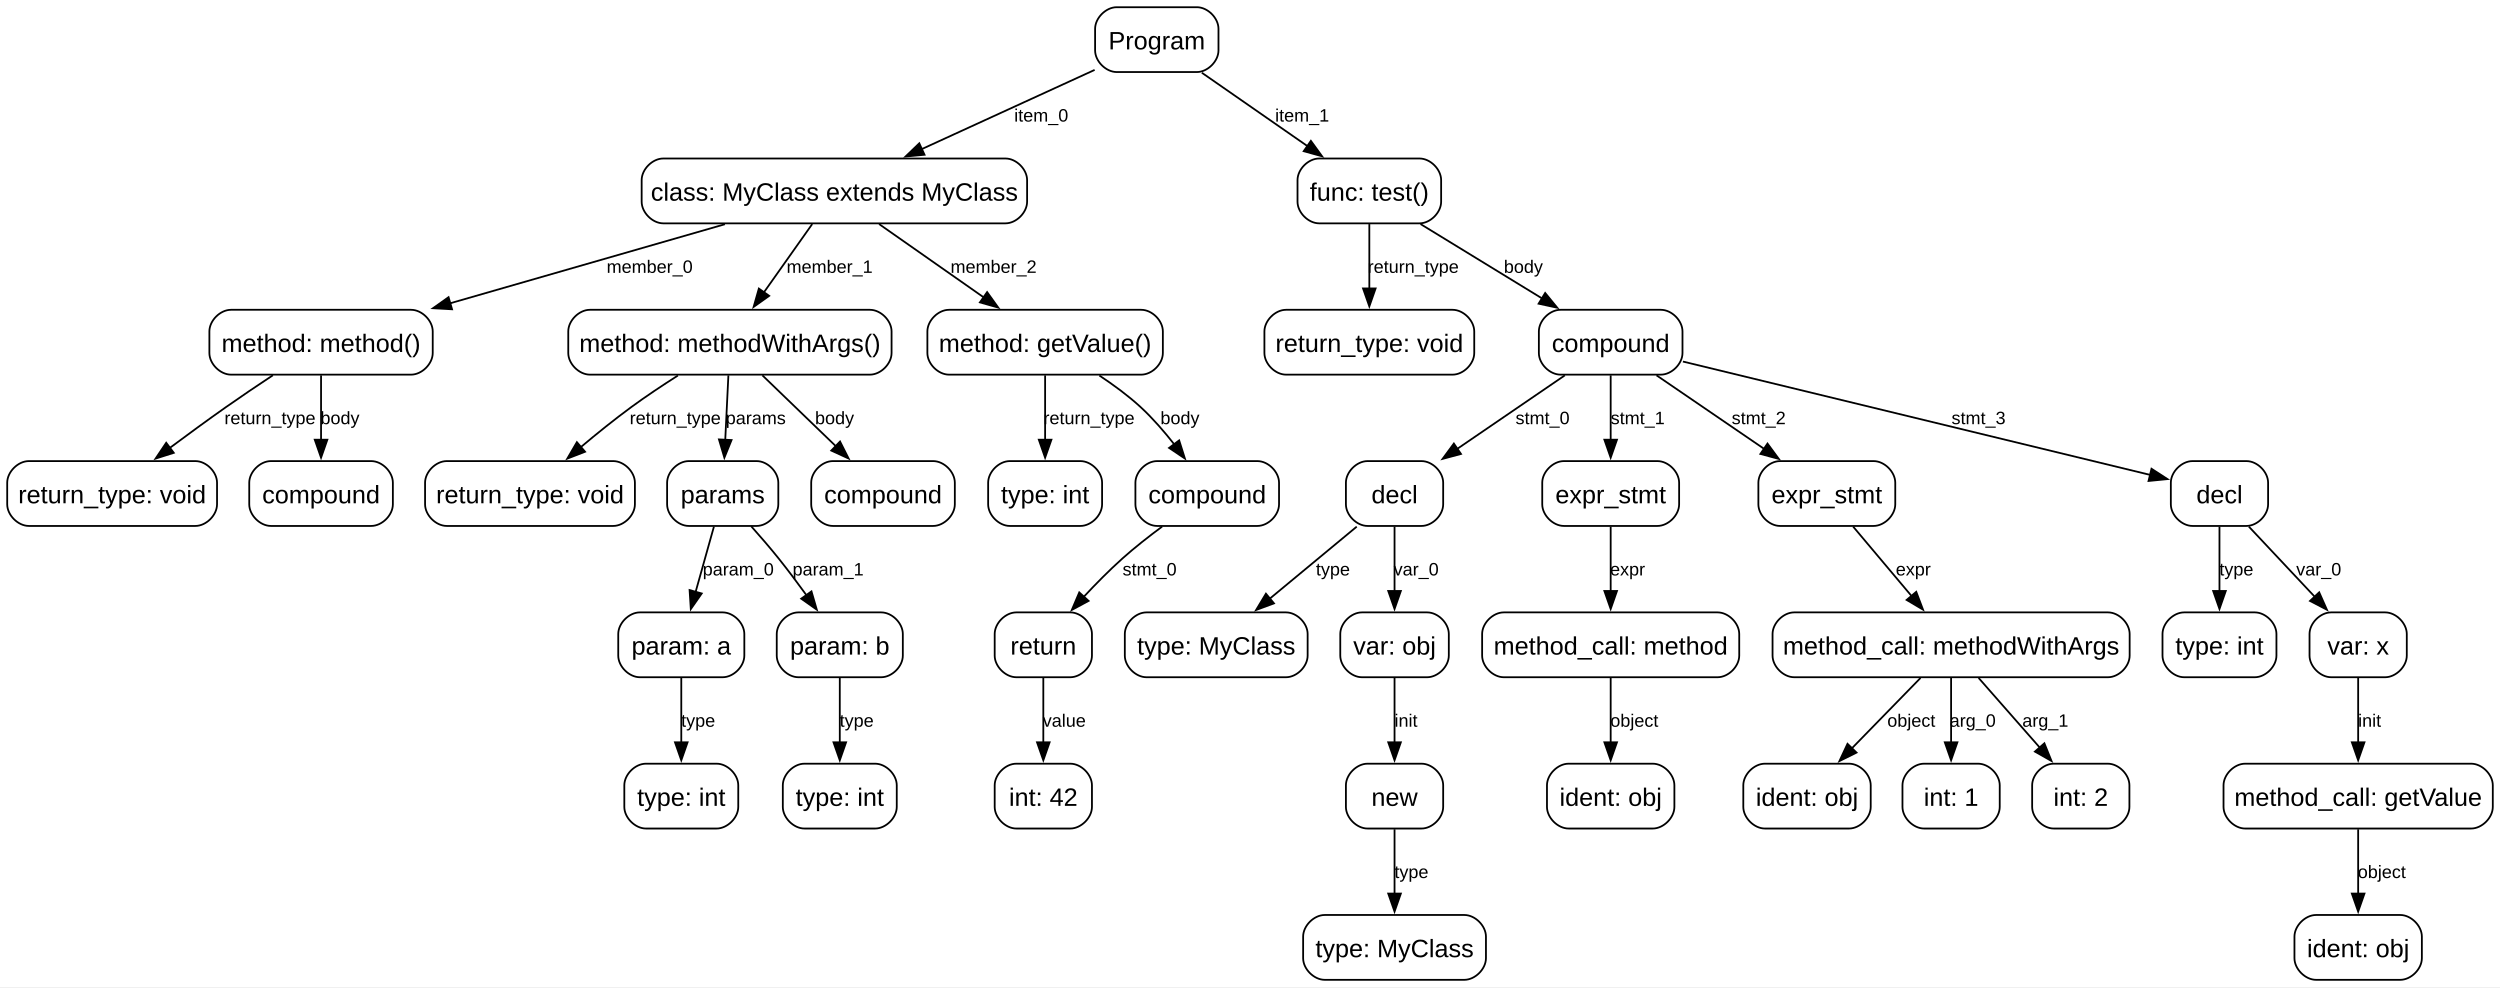
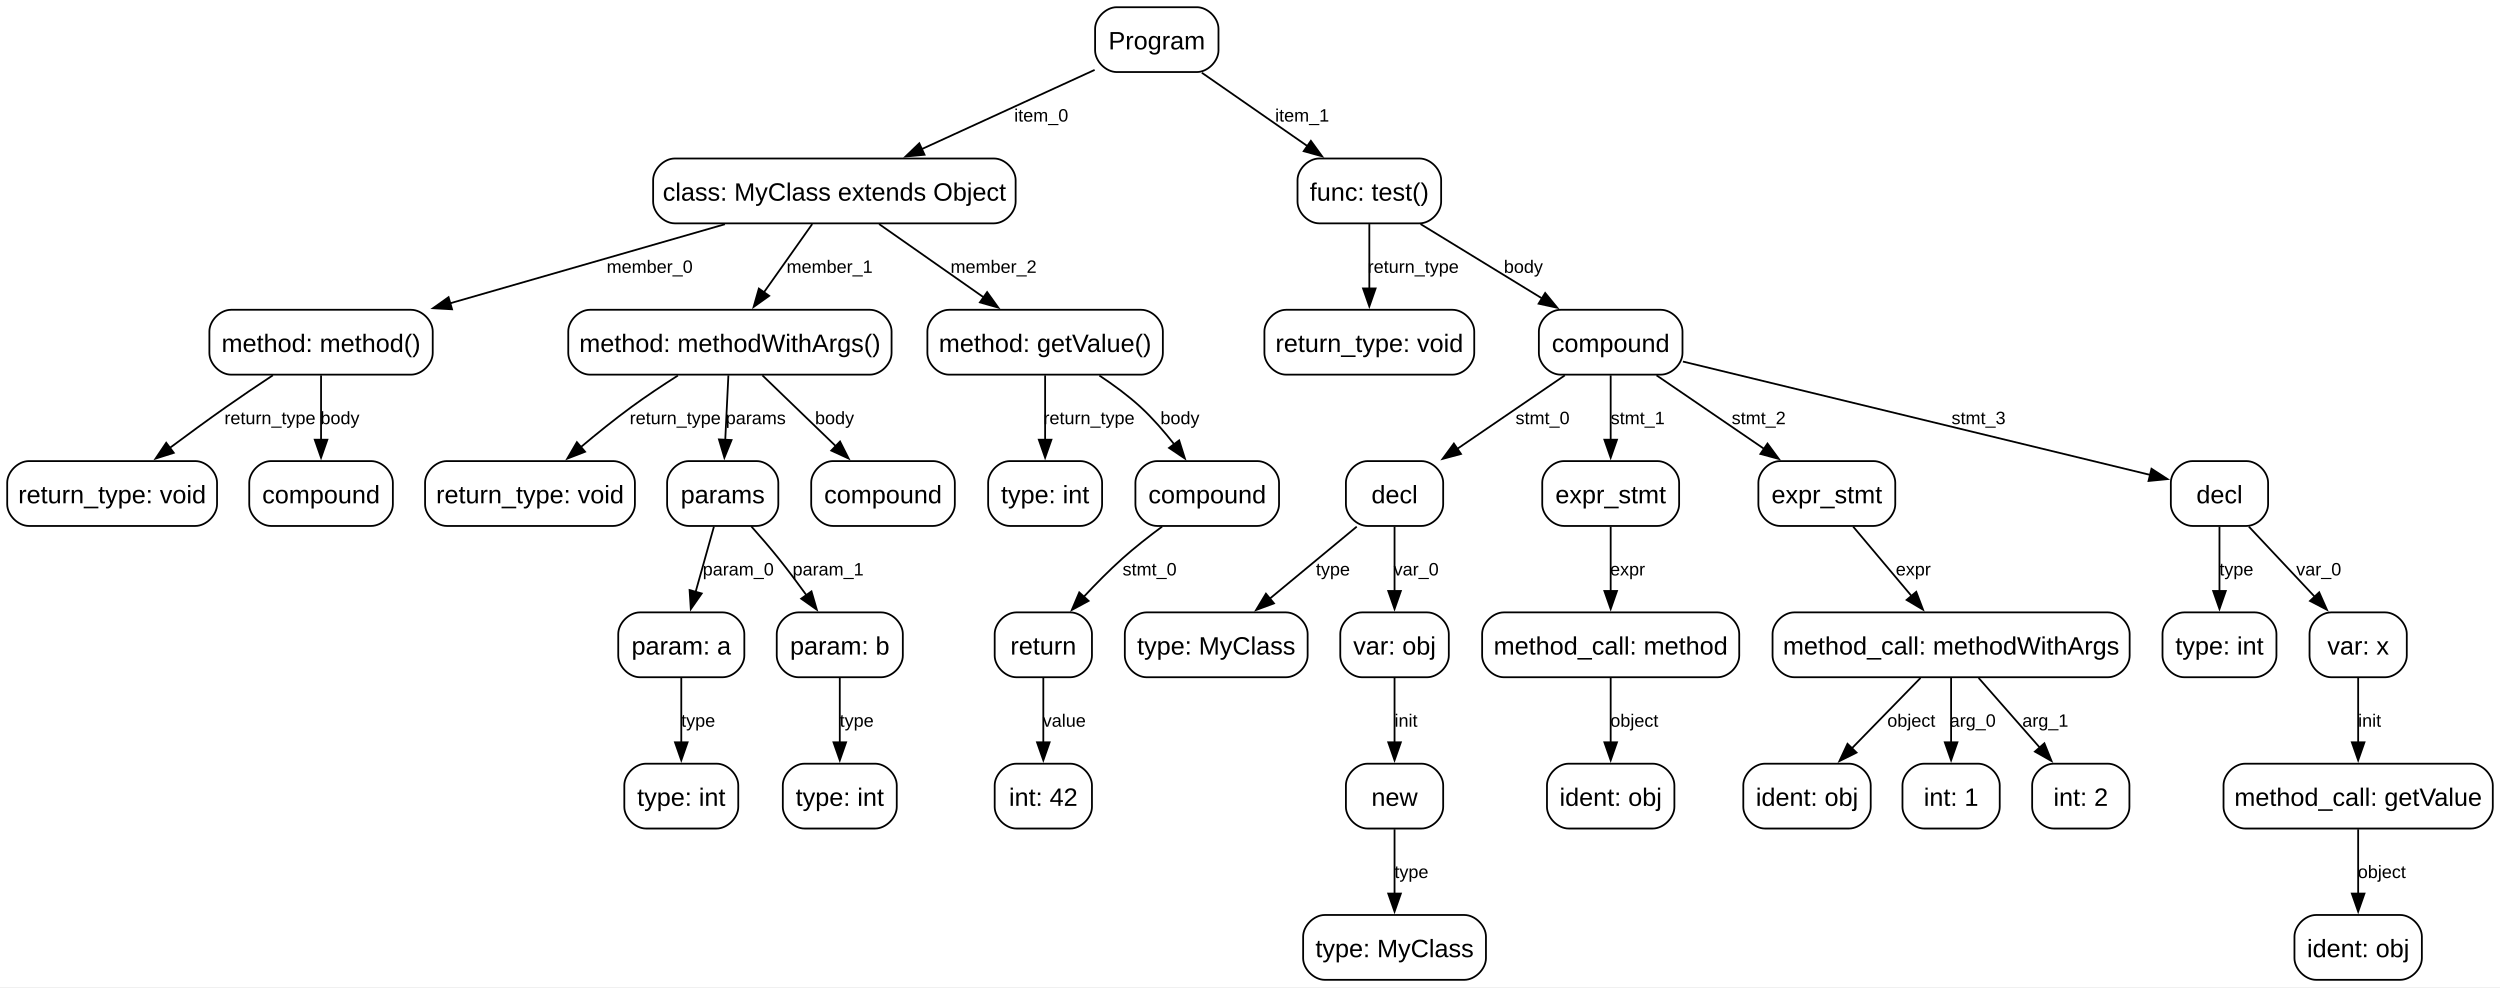
<svg xmlns="http://www.w3.org/2000/svg" width="1388pt" height="548pt" viewBox="0.00 0.00 1388.00 548.00">
  <g id="graph0" class="graph" transform="scale(1 1) rotate(0) translate(4 544)">
    <polygon fill="white" stroke="none" points="-4,4 -4,-544 1384,-544 1384,4 -4,4" />
    <g id="node1" class="node">
      <path fill="none" stroke="black" d="M660.5,-540C660.5,-540 616,-540 616,-540 610,-540 604,-534 604,-528 604,-528 604,-516 604,-516 604,-510 610,-504 616,-504 616,-504 660.5,-504 660.5,-504 666.5,-504 672.5,-510 672.5,-516 672.5,-516 672.5,-528 672.5,-528 672.5,-534 666.5,-540 660.5,-540" />
      <text text-anchor="middle" x="638.25" y="-516.58" font-family="Arial" font-size="14.00">Program</text>
    </g>
    <g id="node2" class="node">
-       <path fill="none" stroke="black" d="M554.25,-456C554.25,-456 364.25,-456 364.25,-456 358.25,-456 352.25,-450 352.25,-444 352.25,-444 352.25,-432 352.25,-432 352.25,-426 358.25,-420 364.25,-420 364.25,-420 554.25,-420 554.25,-420 560.25,-420 566.25,-426 566.25,-432 566.25,-432 566.25,-444 566.25,-444 566.25,-450 560.25,-456 554.25,-456" />
-       <text text-anchor="middle" x="459.25" y="-432.57" font-family="Arial" font-size="14.00">class: MyClass extends MyClass</text>
+       <path fill="none" stroke="black" d="M547.88,-456C547.88,-456 370.62,-456 370.62,-456 364.62,-456 358.62,-450 358.62,-444 358.62,-444 358.62,-432 358.62,-432 358.62,-426 364.62,-420 370.62,-420 370.62,-420 547.88,-420 547.88,-420 553.88,-420 559.88,-426 559.88,-432 559.88,-432 559.88,-444 559.88,-444 559.88,-450 553.88,-456 547.88,-456" />
+       <text text-anchor="middle" x="459.25" y="-432.57" font-family="Arial" font-size="14.00">class: MyClass extends Object</text>
    </g>
    <g id="edge17" class="edge">
      <path fill="none" stroke="black" d="M603.74,-505.19C576.47,-492.7 538.1,-475.12 507.75,-461.22" />
      <polygon fill="black" stroke="black" points="509.3,-458.08 498.75,-457.1 506.39,-464.44 509.3,-458.08" />
      <text text-anchor="middle" x="574.09" y="-476.5" font-family="Arial" font-size="10.00">item_0</text>
    </g>
    <g id="node19" class="node">
      <path fill="none" stroke="black" d="M784.12,-456C784.12,-456 728.38,-456 728.38,-456 722.38,-456 716.38,-450 716.38,-444 716.38,-444 716.38,-432 716.38,-432 716.38,-426 722.38,-420 728.38,-420 728.38,-420 784.12,-420 784.12,-420 790.12,-420 796.12,-426 796.12,-432 796.12,-432 796.12,-444 796.12,-444 796.12,-450 790.12,-456 784.12,-456" />
      <text text-anchor="middle" x="756.25" y="-432.57" font-family="Arial" font-size="14.00">func: test()</text>
    </g>
    <g id="edge38" class="edge">
      <path fill="none" stroke="black" d="M663.27,-503.61C680.33,-491.76 703.12,-475.92 721.88,-462.89" />
      <polygon fill="black" stroke="black" points="723.8,-465.81 730.02,-457.23 719.81,-460.06 723.8,-465.81" />
      <text text-anchor="middle" x="718.94" y="-476.5" font-family="Arial" font-size="10.00">item_1</text>
    </g>
    <g id="node3" class="node">
      <path fill="none" stroke="black" d="M224.25,-372C224.25,-372 124.25,-372 124.25,-372 118.25,-372 112.25,-366 112.25,-360 112.25,-360 112.25,-348 112.25,-348 112.25,-342 118.25,-336 124.25,-336 124.25,-336 224.25,-336 224.25,-336 230.25,-336 236.25,-342 236.25,-348 236.25,-348 236.25,-360 236.25,-360 236.25,-366 230.25,-372 224.25,-372" />
      <text text-anchor="middle" x="174.25" y="-348.57" font-family="Arial" font-size="14.00">method: method()</text>
    </g>
    <g id="edge3" class="edge">
      <path fill="none" stroke="black" d="M398.46,-419.51C353.81,-406.66 293,-389.17 245.98,-375.64" />
      <polygon fill="black" stroke="black" points="246.98,-372.28 236.4,-372.88 245.04,-379.01 246.98,-372.28" />
      <text text-anchor="middle" x="356.69" y="-392.5" font-family="Arial" font-size="10.00">member_0</text>
    </g>
    <g id="node6" class="node">
      <path fill="none" stroke="black" d="M479,-372C479,-372 323.5,-372 323.5,-372 317.5,-372 311.5,-366 311.5,-360 311.5,-360 311.5,-348 311.5,-348 311.5,-342 317.5,-336 323.5,-336 323.5,-336 479,-336 479,-336 485,-336 491,-342 491,-348 491,-348 491,-360 491,-360 491,-366 485,-372 479,-372" />
      <text text-anchor="middle" x="401.25" y="-348.57" font-family="Arial" font-size="14.00">method: methodWithArgs()</text>
    </g>
    <g id="edge11" class="edge">
      <path fill="none" stroke="black" d="M446.95,-419.61C439.11,-408.52 428.79,-393.94 419.94,-381.43" />
      <polygon fill="black" stroke="black" points="423.04,-379.74 414.41,-373.6 417.32,-383.79 423.04,-379.74" />
      <text text-anchor="middle" x="456.6" y="-392.5" font-family="Arial" font-size="10.00">member_1</text>
    </g>
    <g id="node14" class="node">
      <path fill="none" stroke="black" d="M629.62,-372C629.62,-372 522.88,-372 522.88,-372 516.88,-372 510.88,-366 510.88,-360 510.88,-360 510.88,-348 510.88,-348 510.88,-342 516.88,-336 522.88,-336 522.88,-336 629.62,-336 629.62,-336 635.62,-336 641.62,-342 641.62,-348 641.62,-348 641.62,-360 641.62,-360 641.62,-366 635.62,-372 629.62,-372" />
      <text text-anchor="middle" x="576.25" y="-348.57" font-family="Arial" font-size="14.00">method: getValue()</text>
    </g>
    <g id="edge16" class="edge">
      <path fill="none" stroke="black" d="M484.06,-419.61C500.97,-407.76 523.57,-391.92 542.17,-378.89" />
      <polygon fill="black" stroke="black" points="544.05,-381.84 550.23,-373.23 540.04,-376.11 544.05,-381.84" />
      <text text-anchor="middle" x="547.63" y="-392.5" font-family="Arial" font-size="10.00">member_2</text>
    </g>
    <g id="node4" class="node">
      <path fill="none" stroke="black" d="M104.5,-288C104.5,-288 12,-288 12,-288 6,-288 0,-282 0,-276 0,-276 0,-264 0,-264 0,-258 6,-252 12,-252 12,-252 104.5,-252 104.5,-252 110.5,-252 116.5,-258 116.5,-264 116.5,-264 116.5,-276 116.5,-276 116.5,-282 110.5,-288 104.5,-288" />
      <text text-anchor="middle" x="58.25" y="-264.57" font-family="Arial" font-size="14.00">return_type: void</text>
    </g>
    <g id="edge1" class="edge">
      <path fill="none" stroke="black" d="M147.5,-335.65C139.11,-330.1 129.86,-323.88 121.5,-318 111.24,-310.79 100.21,-302.71 90.28,-295.32" />
      <polygon fill="black" stroke="black" points="92.48,-292.59 82.38,-289.39 88.28,-298.19 92.48,-292.59" />
      <text text-anchor="middle" x="145.88" y="-308.5" font-family="Arial" font-size="10.00">return_type</text>
    </g>
    <g id="node5" class="node">
      <path fill="none" stroke="black" d="M202.12,-288C202.12,-288 146.38,-288 146.38,-288 140.38,-288 134.38,-282 134.38,-276 134.38,-276 134.38,-264 134.38,-264 134.38,-258 140.38,-252 146.38,-252 146.38,-252 202.12,-252 202.12,-252 208.12,-252 214.12,-258 214.12,-264 214.12,-264 214.12,-276 214.12,-276 214.12,-282 208.12,-288 202.12,-288" />
      <text text-anchor="middle" x="174.25" y="-264.57" font-family="Arial" font-size="14.00">compound</text>
    </g>
    <g id="edge2" class="edge">
      <path fill="none" stroke="black" d="M174.25,-335.61C174.25,-325.17 174.25,-311.64 174.25,-299.66" />
      <polygon fill="black" stroke="black" points="177.75,-299.88 174.25,-289.88 170.75,-299.88 177.75,-299.88" />
      <text text-anchor="middle" x="184.75" y="-308.5" font-family="Arial" font-size="10.00">body</text>
    </g>
    <g id="node7" class="node">
      <path fill="none" stroke="black" d="M336.5,-288C336.5,-288 244,-288 244,-288 238,-288 232,-282 232,-276 232,-276 232,-264 232,-264 232,-258 238,-252 244,-252 244,-252 336.5,-252 336.5,-252 342.5,-252 348.5,-258 348.5,-264 348.5,-264 348.5,-276 348.5,-276 348.5,-282 342.5,-288 336.5,-288" />
      <text text-anchor="middle" x="290.25" y="-264.57" font-family="Arial" font-size="14.00">return_type: void</text>
    </g>
    <g id="edge4" class="edge">
      <path fill="none" stroke="black" d="M372.37,-335.51C363.89,-330.11 354.69,-324 346.5,-318 337.13,-311.13 327.29,-303.19 318.51,-295.8" />
      <polygon fill="black" stroke="black" points="320.83,-293.19 310.95,-289.37 316.29,-298.52 320.83,-293.19" />
      <text text-anchor="middle" x="370.88" y="-308.5" font-family="Arial" font-size="10.00">return_type</text>
    </g>
    <g id="node8" class="node">
      <path fill="none" stroke="black" d="M416.12,-288C416.12,-288 378.38,-288 378.38,-288 372.38,-288 366.38,-282 366.38,-276 366.38,-276 366.38,-264 366.38,-264 366.38,-258 372.38,-252 378.38,-252 378.38,-252 416.12,-252 416.12,-252 422.12,-252 428.12,-258 428.12,-264 428.12,-264 428.12,-276 428.12,-276 428.12,-282 422.12,-288 416.12,-288" />
      <text text-anchor="middle" x="397.25" y="-264.57" font-family="Arial" font-size="14.00">params</text>
    </g>
    <g id="edge5" class="edge">
      <path fill="none" stroke="black" d="M400.4,-335.61C399.89,-325.17 399.23,-311.64 398.65,-299.66" />
      <polygon fill="black" stroke="black" points="402.15,-299.69 398.17,-289.88 395.16,-300.04 402.15,-299.69" />
      <text text-anchor="middle" x="415.61" y="-308.5" font-family="Arial" font-size="10.00">params</text>
    </g>
    <g id="node13" class="node">
      <path fill="none" stroke="black" d="M514.12,-288C514.12,-288 458.38,-288 458.38,-288 452.38,-288 446.38,-282 446.38,-276 446.38,-276 446.38,-264 446.38,-264 446.38,-258 452.38,-252 458.38,-252 458.38,-252 514.12,-252 514.12,-252 520.12,-252 526.12,-258 526.12,-264 526.12,-264 526.12,-276 526.12,-276 526.12,-282 520.12,-288 514.12,-288" />
      <text text-anchor="middle" x="486.25" y="-264.57" font-family="Arial" font-size="14.00">compound</text>
    </g>
    <g id="edge10" class="edge">
      <path fill="none" stroke="black" d="M419.28,-335.61C431.11,-324.19 446.78,-309.08 459.99,-296.33" />
      <polygon fill="black" stroke="black" points="462.39,-298.88 467.16,-289.42 457.53,-293.84 462.39,-298.88" />
      <text text-anchor="middle" x="459.34" y="-308.5" font-family="Arial" font-size="10.00">body</text>
    </g>
    <g id="node9" class="node">
      <path fill="none" stroke="black" d="M397.25,-204C397.25,-204 351.25,-204 351.25,-204 345.25,-204 339.25,-198 339.25,-192 339.25,-192 339.25,-180 339.25,-180 339.25,-174 345.25,-168 351.25,-168 351.25,-168 397.25,-168 397.25,-168 403.25,-168 409.25,-174 409.25,-180 409.25,-180 409.25,-192 409.25,-192 409.25,-198 403.25,-204 397.25,-204" />
      <text text-anchor="middle" x="374.25" y="-180.57" font-family="Arial" font-size="14.00">param: a</text>
    </g>
    <g id="edge6" class="edge">
      <path fill="none" stroke="black" d="M392.37,-251.61C389.41,-241.06 385.57,-227.36 382.18,-215.28" />
      <polygon fill="black" stroke="black" points="385.6,-214.51 379.53,-205.82 378.86,-216.4 385.6,-214.51" />
      <text text-anchor="middle" x="405.88" y="-224.5" font-family="Arial" font-size="10.00">param_0</text>
    </g>
    <g id="node11" class="node">
      <path fill="none" stroke="black" d="M485.25,-204C485.25,-204 439.25,-204 439.25,-204 433.25,-204 427.25,-198 427.25,-192 427.25,-192 427.25,-180 427.25,-180 427.25,-174 433.25,-168 439.25,-168 439.25,-168 485.25,-168 485.25,-168 491.25,-168 497.25,-174 497.25,-180 497.25,-180 497.25,-192 497.25,-192 497.25,-198 491.25,-204 485.25,-204" />
      <text text-anchor="middle" x="462.25" y="-180.57" font-family="Arial" font-size="14.00">param: b</text>
    </g>
    <g id="edge8" class="edge">
      <path fill="none" stroke="black" d="M413.05,-251.84C418.03,-246.25 423.48,-239.95 428.25,-234 433.53,-227.41 439,-220.09 443.97,-213.23" />
      <polygon fill="black" stroke="black" points="446.53,-215.67 449.49,-205.5 440.83,-211.61 446.53,-215.67" />
      <text text-anchor="middle" x="455.76" y="-224.5" font-family="Arial" font-size="10.00">param_1</text>
    </g>
    <g id="node10" class="node">
      <path fill="none" stroke="black" d="M393.88,-120C393.88,-120 354.62,-120 354.62,-120 348.62,-120 342.62,-114 342.62,-108 342.62,-108 342.62,-96 342.62,-96 342.62,-90 348.62,-84 354.62,-84 354.62,-84 393.88,-84 393.88,-84 399.88,-84 405.88,-90 405.88,-96 405.88,-96 405.88,-108 405.88,-108 405.88,-114 399.88,-120 393.88,-120" />
      <text text-anchor="middle" x="374.25" y="-96.58" font-family="Arial" font-size="14.00">type: int</text>
    </g>
    <g id="edge7" class="edge">
      <path fill="none" stroke="black" d="M374.25,-167.61C374.25,-157.17 374.25,-143.64 374.25,-131.66" />
      <polygon fill="black" stroke="black" points="377.75,-131.88 374.25,-121.88 370.75,-131.88 377.75,-131.88" />
      <text text-anchor="middle" x="383.62" y="-140.5" font-family="Arial" font-size="10.00">type</text>
    </g>
    <g id="node12" class="node">
      <path fill="none" stroke="black" d="M481.88,-120C481.88,-120 442.62,-120 442.62,-120 436.62,-120 430.62,-114 430.62,-108 430.62,-108 430.62,-96 430.62,-96 430.62,-90 436.62,-84 442.62,-84 442.62,-84 481.88,-84 481.88,-84 487.88,-84 493.88,-90 493.88,-96 493.88,-96 493.88,-108 493.88,-108 493.88,-114 487.88,-120 481.88,-120" />
      <text text-anchor="middle" x="462.25" y="-96.58" font-family="Arial" font-size="14.00">type: int</text>
    </g>
    <g id="edge9" class="edge">
      <path fill="none" stroke="black" d="M462.25,-167.61C462.25,-157.17 462.25,-143.64 462.25,-131.66" />
      <polygon fill="black" stroke="black" points="465.75,-131.88 462.25,-121.88 458.75,-131.88 465.75,-131.88" />
      <text text-anchor="middle" x="471.62" y="-140.5" font-family="Arial" font-size="10.00">type</text>
    </g>
    <g id="node15" class="node">
      <path fill="none" stroke="black" d="M595.88,-288C595.88,-288 556.62,-288 556.62,-288 550.62,-288 544.62,-282 544.62,-276 544.62,-276 544.62,-264 544.62,-264 544.62,-258 550.62,-252 556.62,-252 556.62,-252 595.88,-252 595.88,-252 601.88,-252 607.88,-258 607.88,-264 607.88,-264 607.88,-276 607.88,-276 607.88,-282 601.88,-288 595.88,-288" />
      <text text-anchor="middle" x="576.25" y="-264.57" font-family="Arial" font-size="14.00">type: int</text>
    </g>
    <g id="edge12" class="edge">
      <path fill="none" stroke="black" d="M576.25,-335.61C576.25,-325.17 576.25,-311.64 576.25,-299.66" />
      <polygon fill="black" stroke="black" points="579.75,-299.88 576.25,-289.88 572.75,-299.88 579.75,-299.88" />
      <text text-anchor="middle" x="600.62" y="-308.5" font-family="Arial" font-size="10.00">return_type</text>
    </g>
    <g id="node16" class="node">
      <path fill="none" stroke="black" d="M694.12,-288C694.12,-288 638.38,-288 638.38,-288 632.38,-288 626.38,-282 626.38,-276 626.38,-276 626.38,-264 626.38,-264 626.38,-258 632.38,-252 638.38,-252 638.38,-252 694.12,-252 694.12,-252 700.12,-252 706.12,-258 706.12,-264 706.12,-264 706.12,-276 706.12,-276 706.12,-282 700.12,-288 694.12,-288" />
      <text text-anchor="middle" x="666.25" y="-264.57" font-family="Arial" font-size="14.00">compound</text>
    </g>
    <g id="edge15" class="edge">
      <path fill="none" stroke="black" d="M606.37,-335.51C614.19,-330.34 622.35,-324.35 629.25,-318 636.02,-311.77 642.54,-304.22 648.16,-297.02" />
      <polygon fill="black" stroke="black" points="650.67,-299.51 653.86,-289.41 645.06,-295.32 650.67,-299.51" />
      <text text-anchor="middle" x="651.11" y="-308.5" font-family="Arial" font-size="10.00">body</text>
    </g>
    <g id="node17" class="node">
      <path fill="none" stroke="black" d="M590.25,-204C590.25,-204 560.25,-204 560.25,-204 554.25,-204 548.25,-198 548.25,-192 548.25,-192 548.25,-180 548.25,-180 548.25,-174 554.25,-168 560.25,-168 560.25,-168 590.25,-168 590.25,-168 596.25,-168 602.25,-174 602.25,-180 602.25,-180 602.25,-192 602.25,-192 602.25,-198 596.25,-204 590.25,-204" />
      <text text-anchor="middle" x="575.25" y="-180.57" font-family="Arial" font-size="14.00">return</text>
    </g>
    <g id="edge14" class="edge">
      <path fill="none" stroke="black" d="M641.21,-251.63C633.91,-246.24 626.08,-240.1 619.25,-234 611.82,-227.36 604.23,-219.65 597.49,-212.42" />
      <polygon fill="black" stroke="black" points="600.38,-210.39 591.06,-205.35 595.21,-215.1 600.38,-210.39" />
      <text text-anchor="middle" x="634.25" y="-224.5" font-family="Arial" font-size="10.00">stmt_0</text>
    </g>
    <g id="node18" class="node">
      <path fill="none" stroke="black" d="M590.25,-120C590.25,-120 560.25,-120 560.25,-120 554.25,-120 548.25,-114 548.25,-108 548.25,-108 548.25,-96 548.25,-96 548.25,-90 554.25,-84 560.25,-84 560.25,-84 590.25,-84 590.25,-84 596.25,-84 602.25,-90 602.25,-96 602.25,-96 602.25,-108 602.25,-108 602.25,-114 596.25,-120 590.25,-120" />
      <text text-anchor="middle" x="575.25" y="-96.58" font-family="Arial" font-size="14.00">int: 42</text>
    </g>
    <g id="edge13" class="edge">
      <path fill="none" stroke="black" d="M575.25,-167.61C575.25,-157.17 575.25,-143.64 575.25,-131.66" />
      <polygon fill="black" stroke="black" points="578.75,-131.88 575.25,-121.88 571.75,-131.88 578.75,-131.88" />
      <text text-anchor="middle" x="586.88" y="-140.5" font-family="Arial" font-size="10.00">value</text>
    </g>
    <g id="node20" class="node">
      <path fill="none" stroke="black" d="M802.5,-372C802.5,-372 710,-372 710,-372 704,-372 698,-366 698,-360 698,-360 698,-348 698,-348 698,-342 704,-336 710,-336 710,-336 802.5,-336 802.5,-336 808.5,-336 814.5,-342 814.5,-348 814.5,-348 814.5,-360 814.5,-360 814.5,-366 808.5,-372 802.5,-372" />
      <text text-anchor="middle" x="756.25" y="-348.57" font-family="Arial" font-size="14.00">return_type: void</text>
    </g>
    <g id="edge18" class="edge">
      <path fill="none" stroke="black" d="M756.25,-419.61C756.25,-409.17 756.25,-395.64 756.25,-383.66" />
      <polygon fill="black" stroke="black" points="759.75,-383.88 756.25,-373.88 752.75,-383.88 759.75,-383.88" />
      <text text-anchor="middle" x="780.62" y="-392.5" font-family="Arial" font-size="10.00">return_type</text>
    </g>
    <g id="node21" class="node">
      <path fill="none" stroke="black" d="M918.12,-372C918.12,-372 862.38,-372 862.38,-372 856.38,-372 850.38,-366 850.38,-360 850.38,-360 850.38,-348 850.38,-348 850.38,-342 856.38,-336 862.38,-336 862.38,-336 918.12,-336 918.12,-336 924.12,-336 930.12,-342 930.12,-348 930.12,-348 930.12,-360 930.12,-360 930.12,-366 924.12,-372 918.12,-372" />
      <text text-anchor="middle" x="890.25" y="-348.57" font-family="Arial" font-size="14.00">compound</text>
    </g>
    <g id="edge37" class="edge">
      <path fill="none" stroke="black" d="M784.67,-419.61C804.3,-407.6 830.63,-391.48 852.09,-378.35" />
      <polygon fill="black" stroke="black" points="853.88,-381.36 860.58,-373.16 850.23,-375.39 853.88,-381.36" />
      <text text-anchor="middle" x="841.77" y="-392.5" font-family="Arial" font-size="10.00">body</text>
    </g>
    <g id="node22" class="node">
      <path fill="none" stroke="black" d="M785.25,-288C785.25,-288 755.25,-288 755.25,-288 749.25,-288 743.25,-282 743.25,-276 743.25,-276 743.25,-264 743.25,-264 743.25,-258 749.25,-252 755.25,-252 755.25,-252 785.25,-252 785.25,-252 791.25,-252 797.25,-258 797.25,-264 797.25,-264 797.25,-276 797.25,-276 797.25,-282 791.25,-288 785.25,-288" />
      <text text-anchor="middle" x="770.25" y="-264.57" font-family="Arial" font-size="14.00">decl</text>
    </g>
    <g id="edge23" class="edge">
      <path fill="none" stroke="black" d="M864.8,-335.61C847.38,-323.71 824.06,-307.77 804.94,-294.71" />
      <polygon fill="black" stroke="black" points="807.14,-291.97 796.91,-289.22 803.19,-297.75 807.14,-291.97" />
      <text text-anchor="middle" x="852.43" y="-308.5" font-family="Arial" font-size="10.00">stmt_0</text>
    </g>
    <g id="node27" class="node">
      <path fill="none" stroke="black" d="M916.25,-288C916.25,-288 864.25,-288 864.25,-288 858.25,-288 852.25,-282 852.25,-276 852.25,-276 852.25,-264 852.25,-264 852.25,-258 858.25,-252 864.25,-252 864.25,-252 916.25,-252 916.25,-252 922.25,-252 928.25,-258 928.25,-264 928.25,-264 928.25,-276 928.25,-276 928.25,-282 922.25,-288 916.25,-288" />
      <text text-anchor="middle" x="890.25" y="-264.57" font-family="Arial" font-size="14.00">expr_stmt</text>
    </g>
    <g id="edge26" class="edge">
      <path fill="none" stroke="black" d="M890.25,-335.61C890.25,-325.17 890.25,-311.64 890.25,-299.66" />
      <polygon fill="black" stroke="black" points="893.75,-299.88 890.25,-289.88 886.75,-299.88 893.75,-299.88" />
      <text text-anchor="middle" x="905.25" y="-308.5" font-family="Arial" font-size="10.00">stmt_1</text>
    </g>
    <g id="node30" class="node">
      <path fill="none" stroke="black" d="M1036.25,-288C1036.25,-288 984.25,-288 984.25,-288 978.25,-288 972.25,-282 972.25,-276 972.25,-276 972.25,-264 972.25,-264 972.25,-258 978.25,-252 984.25,-252 984.25,-252 1036.25,-252 1036.25,-252 1042.25,-252 1048.25,-258 1048.25,-264 1048.25,-264 1048.25,-276 1048.25,-276 1048.25,-282 1042.25,-288 1036.25,-288" />
      <text text-anchor="middle" x="1010.25" y="-264.57" font-family="Arial" font-size="14.00">expr_stmt</text>
    </g>
    <g id="edge31" class="edge">
      <path fill="none" stroke="black" d="M915.7,-335.61C933.12,-323.71 956.44,-307.77 975.56,-294.71" />
      <polygon fill="black" stroke="black" points="977.31,-297.75 983.59,-289.22 973.36,-291.97 977.31,-297.75" />
      <text text-anchor="middle" x="972.43" y="-308.5" font-family="Arial" font-size="10.00">stmt_2</text>
    </g>
    <g id="node35" class="node">
      <path fill="none" stroke="black" d="M1243.25,-288C1243.25,-288 1213.25,-288 1213.25,-288 1207.25,-288 1201.25,-282 1201.25,-276 1201.25,-276 1201.25,-264 1201.25,-264 1201.25,-258 1207.25,-252 1213.25,-252 1213.25,-252 1243.25,-252 1243.25,-252 1249.25,-252 1255.25,-258 1255.25,-264 1255.25,-264 1255.25,-276 1255.25,-276 1255.25,-282 1249.25,-288 1243.25,-288" />
      <text text-anchor="middle" x="1228.25" y="-264.57" font-family="Arial" font-size="14.00">decl</text>
    </g>
    <g id="edge36" class="edge">
      <path fill="none" stroke="black" d="M930.35,-343.27C996.01,-327.34 1125.56,-295.91 1190,-280.28" />
      <polygon fill="black" stroke="black" points="1190.51,-283.76 1199.4,-278 1188.86,-276.96 1190.51,-283.76" />
      <text text-anchor="middle" x="1094.49" y="-308.5" font-family="Arial" font-size="10.00">stmt_3</text>
    </g>
    <g id="node23" class="node">
      <path fill="none" stroke="black" d="M710,-204C710,-204 632.5,-204 632.5,-204 626.5,-204 620.5,-198 620.5,-192 620.5,-192 620.5,-180 620.5,-180 620.5,-174 626.5,-168 632.5,-168 632.5,-168 710,-168 710,-168 716,-168 722,-174 722,-180 722,-180 722,-192 722,-192 722,-198 716,-204 710,-204" />
      <text text-anchor="middle" x="671.25" y="-180.57" font-family="Arial" font-size="14.00">type: MyClass</text>
    </g>
    <g id="edge19" class="edge">
      <path fill="none" stroke="black" d="M749.25,-251.61C735.21,-239.98 716.52,-224.5 700.96,-211.61" />
      <polygon fill="black" stroke="black" points="703.31,-209.01 693.38,-205.33 698.85,-214.4 703.31,-209.01" />
      <text text-anchor="middle" x="736.05" y="-224.5" font-family="Arial" font-size="10.00">type</text>
    </g>
    <g id="node24" class="node">
      <path fill="none" stroke="black" d="M788.38,-204C788.38,-204 752.12,-204 752.12,-204 746.12,-204 740.12,-198 740.12,-192 740.12,-192 740.12,-180 740.12,-180 740.12,-174 746.12,-168 752.12,-168 752.12,-168 788.38,-168 788.38,-168 794.38,-168 800.38,-174 800.38,-180 800.38,-180 800.38,-192 800.38,-192 800.38,-198 794.38,-204 788.38,-204" />
      <text text-anchor="middle" x="770.25" y="-180.57" font-family="Arial" font-size="14.00">var: obj</text>
    </g>
    <g id="edge20" class="edge">
      <path fill="none" stroke="black" d="M770.25,-251.61C770.25,-241.17 770.25,-227.64 770.25,-215.66" />
      <polygon fill="black" stroke="black" points="773.75,-215.88 770.25,-205.88 766.75,-215.88 773.75,-215.88" />
      <text text-anchor="middle" x="782.25" y="-224.5" font-family="Arial" font-size="10.00">var_0</text>
    </g>
    <g id="node25" class="node">
      <path fill="none" stroke="black" d="M785.25,-120C785.25,-120 755.25,-120 755.25,-120 749.25,-120 743.25,-114 743.25,-108 743.25,-108 743.25,-96 743.25,-96 743.25,-90 749.25,-84 755.25,-84 755.25,-84 785.25,-84 785.25,-84 791.25,-84 797.25,-90 797.25,-96 797.25,-96 797.25,-108 797.25,-108 797.25,-114 791.25,-120 785.25,-120" />
      <text text-anchor="middle" x="770.25" y="-96.58" font-family="Arial" font-size="14.00">new</text>
    </g>
    <g id="edge22" class="edge">
      <path fill="none" stroke="black" d="M770.25,-167.61C770.25,-157.17 770.25,-143.64 770.25,-131.66" />
      <polygon fill="black" stroke="black" points="773.75,-131.88 770.25,-121.88 766.75,-131.88 773.75,-131.88" />
      <text text-anchor="middle" x="776.62" y="-140.5" font-family="Arial" font-size="10.00">init</text>
    </g>
    <g id="node26" class="node">
      <path fill="none" stroke="black" d="M809,-36C809,-36 731.5,-36 731.5,-36 725.5,-36 719.5,-30 719.5,-24 719.5,-24 719.5,-12 719.5,-12 719.5,-6 725.5,0 731.5,0 731.5,0 809,0 809,0 815,0 821,-6 821,-12 821,-12 821,-24 821,-24 821,-30 815,-36 809,-36" />
      <text text-anchor="middle" x="770.25" y="-12.57" font-family="Arial" font-size="14.00">type: MyClass</text>
    </g>
    <g id="edge21" class="edge">
      <path fill="none" stroke="black" d="M770.25,-83.61C770.25,-73.17 770.25,-59.64 770.25,-47.66" />
      <polygon fill="black" stroke="black" points="773.75,-47.88 770.25,-37.88 766.75,-47.88 773.75,-47.88" />
      <text text-anchor="middle" x="779.62" y="-56.5" font-family="Arial" font-size="10.00">type</text>
    </g>
    <g id="node28" class="node">
      <path fill="none" stroke="black" d="M949.62,-204C949.62,-204 830.88,-204 830.88,-204 824.88,-204 818.88,-198 818.88,-192 818.88,-192 818.88,-180 818.88,-180 818.88,-174 824.88,-168 830.88,-168 830.88,-168 949.62,-168 949.62,-168 955.62,-168 961.62,-174 961.62,-180 961.62,-180 961.62,-192 961.62,-192 961.62,-198 955.62,-204 949.62,-204" />
      <text text-anchor="middle" x="890.25" y="-180.57" font-family="Arial" font-size="14.00">method_call: method</text>
    </g>
    <g id="edge25" class="edge">
      <path fill="none" stroke="black" d="M890.25,-251.61C890.25,-241.17 890.25,-227.64 890.25,-215.66" />
      <polygon fill="black" stroke="black" points="893.75,-215.88 890.25,-205.88 886.75,-215.88 893.75,-215.88" />
      <text text-anchor="middle" x="899.62" y="-224.5" font-family="Arial" font-size="10.00">expr</text>
    </g>
    <g id="node29" class="node">
      <path fill="none" stroke="black" d="M913.62,-120C913.62,-120 866.88,-120 866.88,-120 860.88,-120 854.88,-114 854.88,-108 854.88,-108 854.88,-96 854.88,-96 854.88,-90 860.88,-84 866.88,-84 866.88,-84 913.62,-84 913.62,-84 919.62,-84 925.62,-90 925.62,-96 925.62,-96 925.62,-108 925.62,-108 925.62,-114 919.62,-120 913.62,-120" />
      <text text-anchor="middle" x="890.25" y="-96.58" font-family="Arial" font-size="14.00">ident: obj</text>
    </g>
    <g id="edge24" class="edge">
      <path fill="none" stroke="black" d="M890.25,-167.61C890.25,-157.17 890.25,-143.64 890.25,-131.66" />
      <polygon fill="black" stroke="black" points="893.75,-131.88 890.25,-121.88 886.75,-131.88 893.75,-131.88" />
      <text text-anchor="middle" x="903.38" y="-140.5" font-family="Arial" font-size="10.00">object</text>
    </g>
    <g id="node31" class="node">
      <path fill="none" stroke="black" d="M1166.38,-204C1166.38,-204 992.12,-204 992.12,-204 986.12,-204 980.12,-198 980.12,-192 980.12,-192 980.12,-180 980.12,-180 980.12,-174 986.12,-168 992.12,-168 992.12,-168 1166.38,-168 1166.38,-168 1172.38,-168 1178.38,-174 1178.38,-180 1178.38,-180 1178.38,-192 1178.38,-192 1178.38,-198 1172.38,-204 1166.38,-204" />
      <text text-anchor="middle" x="1079.25" y="-180.57" font-family="Arial" font-size="14.00">method_call: methodWithArgs</text>
    </g>
    <g id="edge30" class="edge">
      <path fill="none" stroke="black" d="M1024.88,-251.61C1034.31,-240.41 1046.73,-225.65 1057.32,-213.06" />
      <polygon fill="black" stroke="black" points="1059.9,-215.43 1063.66,-205.52 1054.55,-210.92 1059.9,-215.43" />
      <text text-anchor="middle" x="1058.26" y="-224.5" font-family="Arial" font-size="10.00">expr</text>
    </g>
    <g id="node32" class="node">
      <path fill="none" stroke="black" d="M1022.62,-120C1022.62,-120 975.88,-120 975.88,-120 969.88,-120 963.88,-114 963.88,-108 963.88,-108 963.88,-96 963.88,-96 963.88,-90 969.88,-84 975.88,-84 975.88,-84 1022.62,-84 1022.62,-84 1028.62,-84 1034.62,-90 1034.62,-96 1034.62,-96 1034.62,-108 1034.62,-108 1034.62,-114 1028.62,-120 1022.62,-120" />
      <text text-anchor="middle" x="999.25" y="-96.58" font-family="Arial" font-size="14.00">ident: obj</text>
    </g>
    <g id="edge27" class="edge">
      <path fill="none" stroke="black" d="M1062.28,-167.61C1051.15,-156.19 1036.4,-141.08 1023.96,-128.33" />
      <polygon fill="black" stroke="black" points="1026.74,-126.16 1017.25,-121.45 1021.73,-131.05 1026.74,-126.16" />
      <text text-anchor="middle" x="1057.16" y="-140.5" font-family="Arial" font-size="10.00">object</text>
    </g>
    <g id="node33" class="node">
      <path fill="none" stroke="black" d="M1094.25,-120C1094.25,-120 1064.25,-120 1064.25,-120 1058.25,-120 1052.25,-114 1052.25,-108 1052.25,-108 1052.25,-96 1052.25,-96 1052.25,-90 1058.25,-84 1064.25,-84 1064.25,-84 1094.25,-84 1094.25,-84 1100.25,-84 1106.25,-90 1106.25,-96 1106.25,-96 1106.25,-108 1106.25,-108 1106.25,-114 1100.25,-120 1094.25,-120" />
      <text text-anchor="middle" x="1079.25" y="-96.58" font-family="Arial" font-size="14.00">int: 1</text>
    </g>
    <g id="edge28" class="edge">
      <path fill="none" stroke="black" d="M1079.25,-167.61C1079.25,-157.17 1079.25,-143.64 1079.25,-131.66" />
      <polygon fill="black" stroke="black" points="1082.75,-131.88 1079.25,-121.88 1075.75,-131.88 1082.75,-131.88" />
      <text text-anchor="middle" x="1091.25" y="-140.5" font-family="Arial" font-size="10.00">arg_0</text>
    </g>
    <g id="node34" class="node">
      <path fill="none" stroke="black" d="M1166.25,-120C1166.25,-120 1136.25,-120 1136.25,-120 1130.25,-120 1124.25,-114 1124.25,-108 1124.25,-108 1124.25,-96 1124.25,-96 1124.25,-90 1130.25,-84 1136.25,-84 1136.25,-84 1166.25,-84 1166.25,-84 1172.25,-84 1178.25,-90 1178.25,-96 1178.25,-96 1178.25,-108 1178.25,-108 1178.25,-114 1172.25,-120 1166.25,-120" />
      <text text-anchor="middle" x="1151.25" y="-96.58" font-family="Arial" font-size="14.00">int: 2</text>
    </g>
    <g id="edge29" class="edge">
      <path fill="none" stroke="black" d="M1094.52,-167.61C1104.45,-156.3 1117.57,-141.36 1128.69,-128.7" />
      <polygon fill="black" stroke="black" points="1131.04,-131.33 1135,-121.5 1125.78,-126.71 1131.04,-131.33" />
      <text text-anchor="middle" x="1131.56" y="-140.5" font-family="Arial" font-size="10.00">arg_1</text>
    </g>
    <g id="node36" class="node">
      <path fill="none" stroke="black" d="M1247.88,-204C1247.88,-204 1208.62,-204 1208.62,-204 1202.62,-204 1196.62,-198 1196.62,-192 1196.62,-192 1196.62,-180 1196.62,-180 1196.62,-174 1202.62,-168 1208.62,-168 1208.62,-168 1247.88,-168 1247.88,-168 1253.88,-168 1259.88,-174 1259.88,-180 1259.88,-180 1259.88,-192 1259.88,-192 1259.88,-198 1253.88,-204 1247.88,-204" />
      <text text-anchor="middle" x="1228.25" y="-180.57" font-family="Arial" font-size="14.00">type: int</text>
    </g>
    <g id="edge32" class="edge">
      <path fill="none" stroke="black" d="M1228.25,-251.61C1228.25,-241.17 1228.25,-227.64 1228.25,-215.66" />
      <polygon fill="black" stroke="black" points="1231.75,-215.88 1228.25,-205.88 1224.75,-215.88 1231.75,-215.88" />
      <text text-anchor="middle" x="1237.62" y="-224.5" font-family="Arial" font-size="10.00">type</text>
    </g>
    <g id="node37" class="node">
      <path fill="none" stroke="black" d="M1320.25,-204C1320.25,-204 1290.25,-204 1290.25,-204 1284.25,-204 1278.25,-198 1278.25,-192 1278.25,-192 1278.25,-180 1278.25,-180 1278.25,-174 1284.25,-168 1290.25,-168 1290.25,-168 1320.25,-168 1320.25,-168 1326.25,-168 1332.25,-174 1332.25,-180 1332.25,-180 1332.25,-192 1332.25,-192 1332.25,-198 1326.25,-204 1320.25,-204" />
      <text text-anchor="middle" x="1305.25" y="-180.57" font-family="Arial" font-size="14.00">var: x</text>
    </g>
    <g id="edge33" class="edge">
      <path fill="none" stroke="black" d="M1244.58,-251.61C1255.2,-240.3 1269.23,-225.36 1281.12,-212.7" />
      <polygon fill="black" stroke="black" points="1283.61,-215.15 1287.91,-205.47 1278.51,-210.36 1283.61,-215.15" />
      <text text-anchor="middle" x="1283.36" y="-224.5" font-family="Arial" font-size="10.00">var_0</text>
    </g>
    <g id="node38" class="node">
      <path fill="none" stroke="black" d="M1368,-120C1368,-120 1242.5,-120 1242.5,-120 1236.5,-120 1230.5,-114 1230.5,-108 1230.5,-108 1230.5,-96 1230.5,-96 1230.5,-90 1236.5,-84 1242.5,-84 1242.5,-84 1368,-84 1368,-84 1374,-84 1380,-90 1380,-96 1380,-96 1380,-108 1380,-108 1380,-114 1374,-120 1368,-120" />
      <text text-anchor="middle" x="1305.25" y="-96.58" font-family="Arial" font-size="14.00">method_call: getValue</text>
    </g>
    <g id="edge35" class="edge">
      <path fill="none" stroke="black" d="M1305.25,-167.61C1305.25,-157.17 1305.25,-143.64 1305.25,-131.66" />
      <polygon fill="black" stroke="black" points="1308.75,-131.88 1305.25,-121.88 1301.75,-131.88 1308.75,-131.88" />
      <text text-anchor="middle" x="1311.62" y="-140.5" font-family="Arial" font-size="10.00">init</text>
    </g>
    <g id="node39" class="node">
      <path fill="none" stroke="black" d="M1328.62,-36C1328.62,-36 1281.88,-36 1281.88,-36 1275.88,-36 1269.88,-30 1269.88,-24 1269.88,-24 1269.88,-12 1269.88,-12 1269.88,-6 1275.88,0 1281.88,0 1281.88,0 1328.62,0 1328.62,0 1334.62,0 1340.62,-6 1340.62,-12 1340.62,-12 1340.62,-24 1340.62,-24 1340.62,-30 1334.62,-36 1328.62,-36" />
      <text text-anchor="middle" x="1305.25" y="-12.57" font-family="Arial" font-size="14.00">ident: obj</text>
    </g>
    <g id="edge34" class="edge">
      <path fill="none" stroke="black" d="M1305.25,-83.61C1305.25,-73.17 1305.25,-59.64 1305.25,-47.66" />
      <polygon fill="black" stroke="black" points="1308.75,-47.88 1305.25,-37.88 1301.75,-47.88 1308.75,-47.88" />
      <text text-anchor="middle" x="1318.38" y="-56.5" font-family="Arial" font-size="10.00">object</text>
    </g>
  </g>
</svg>
